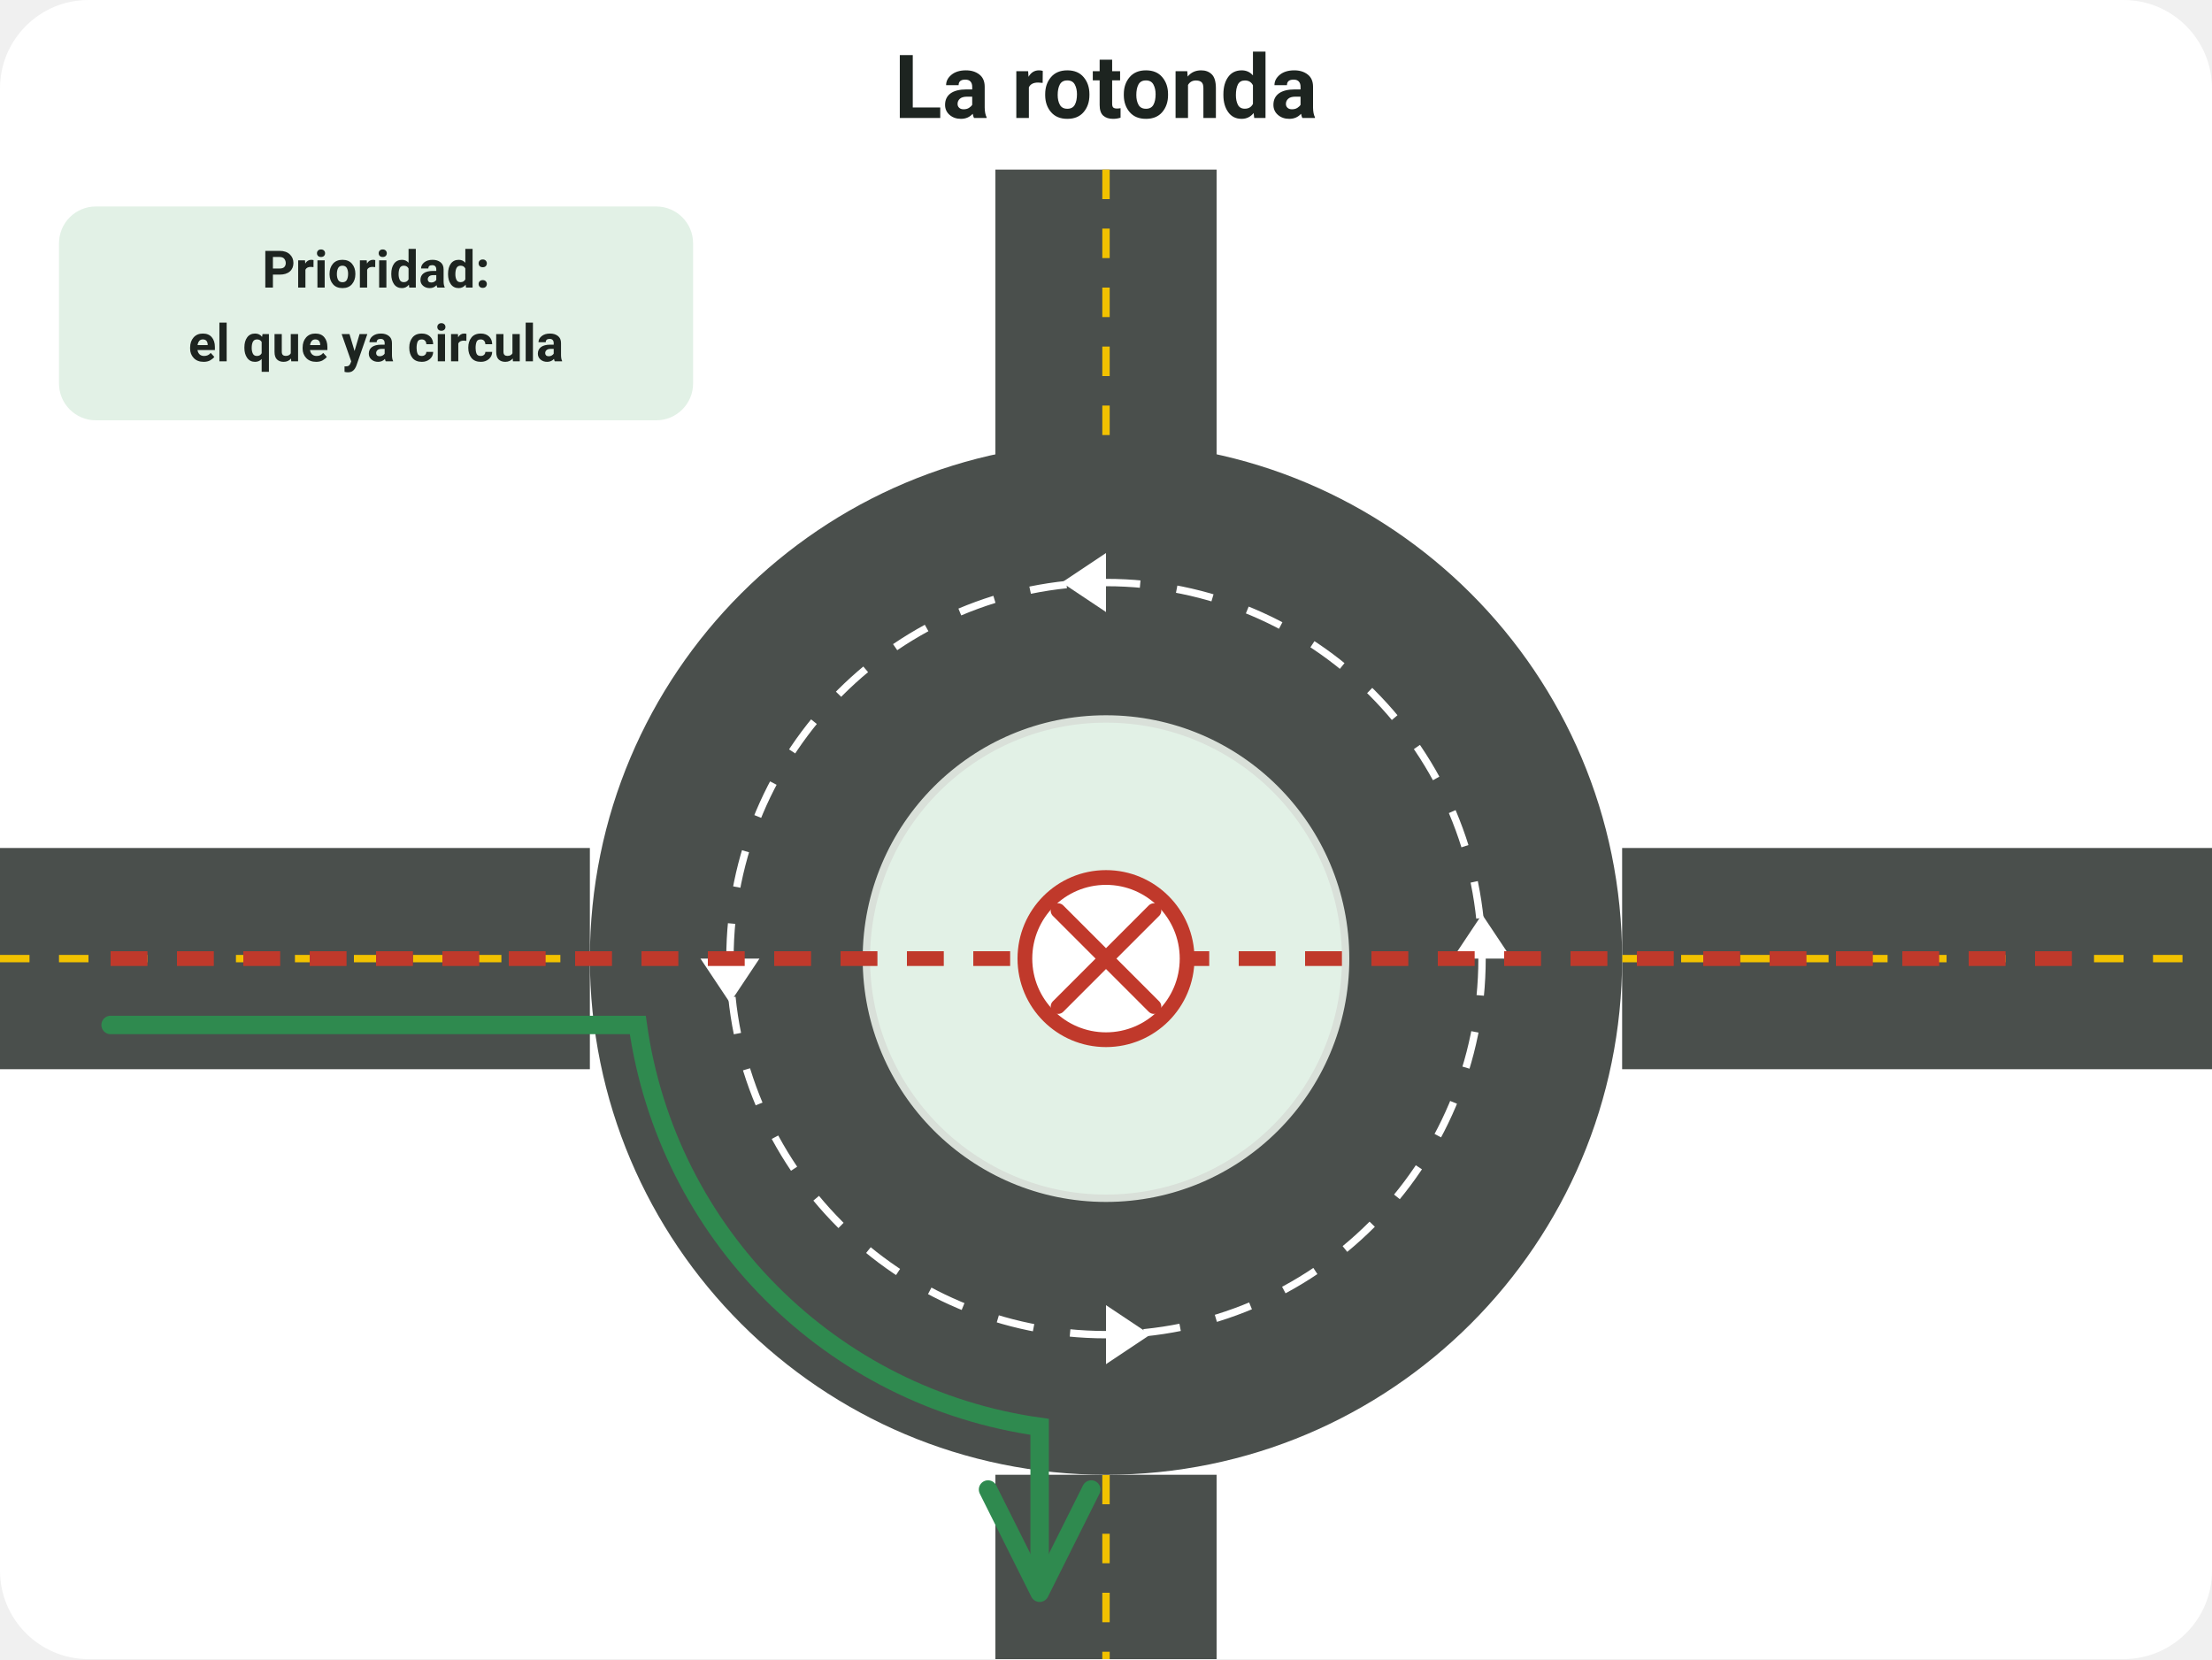
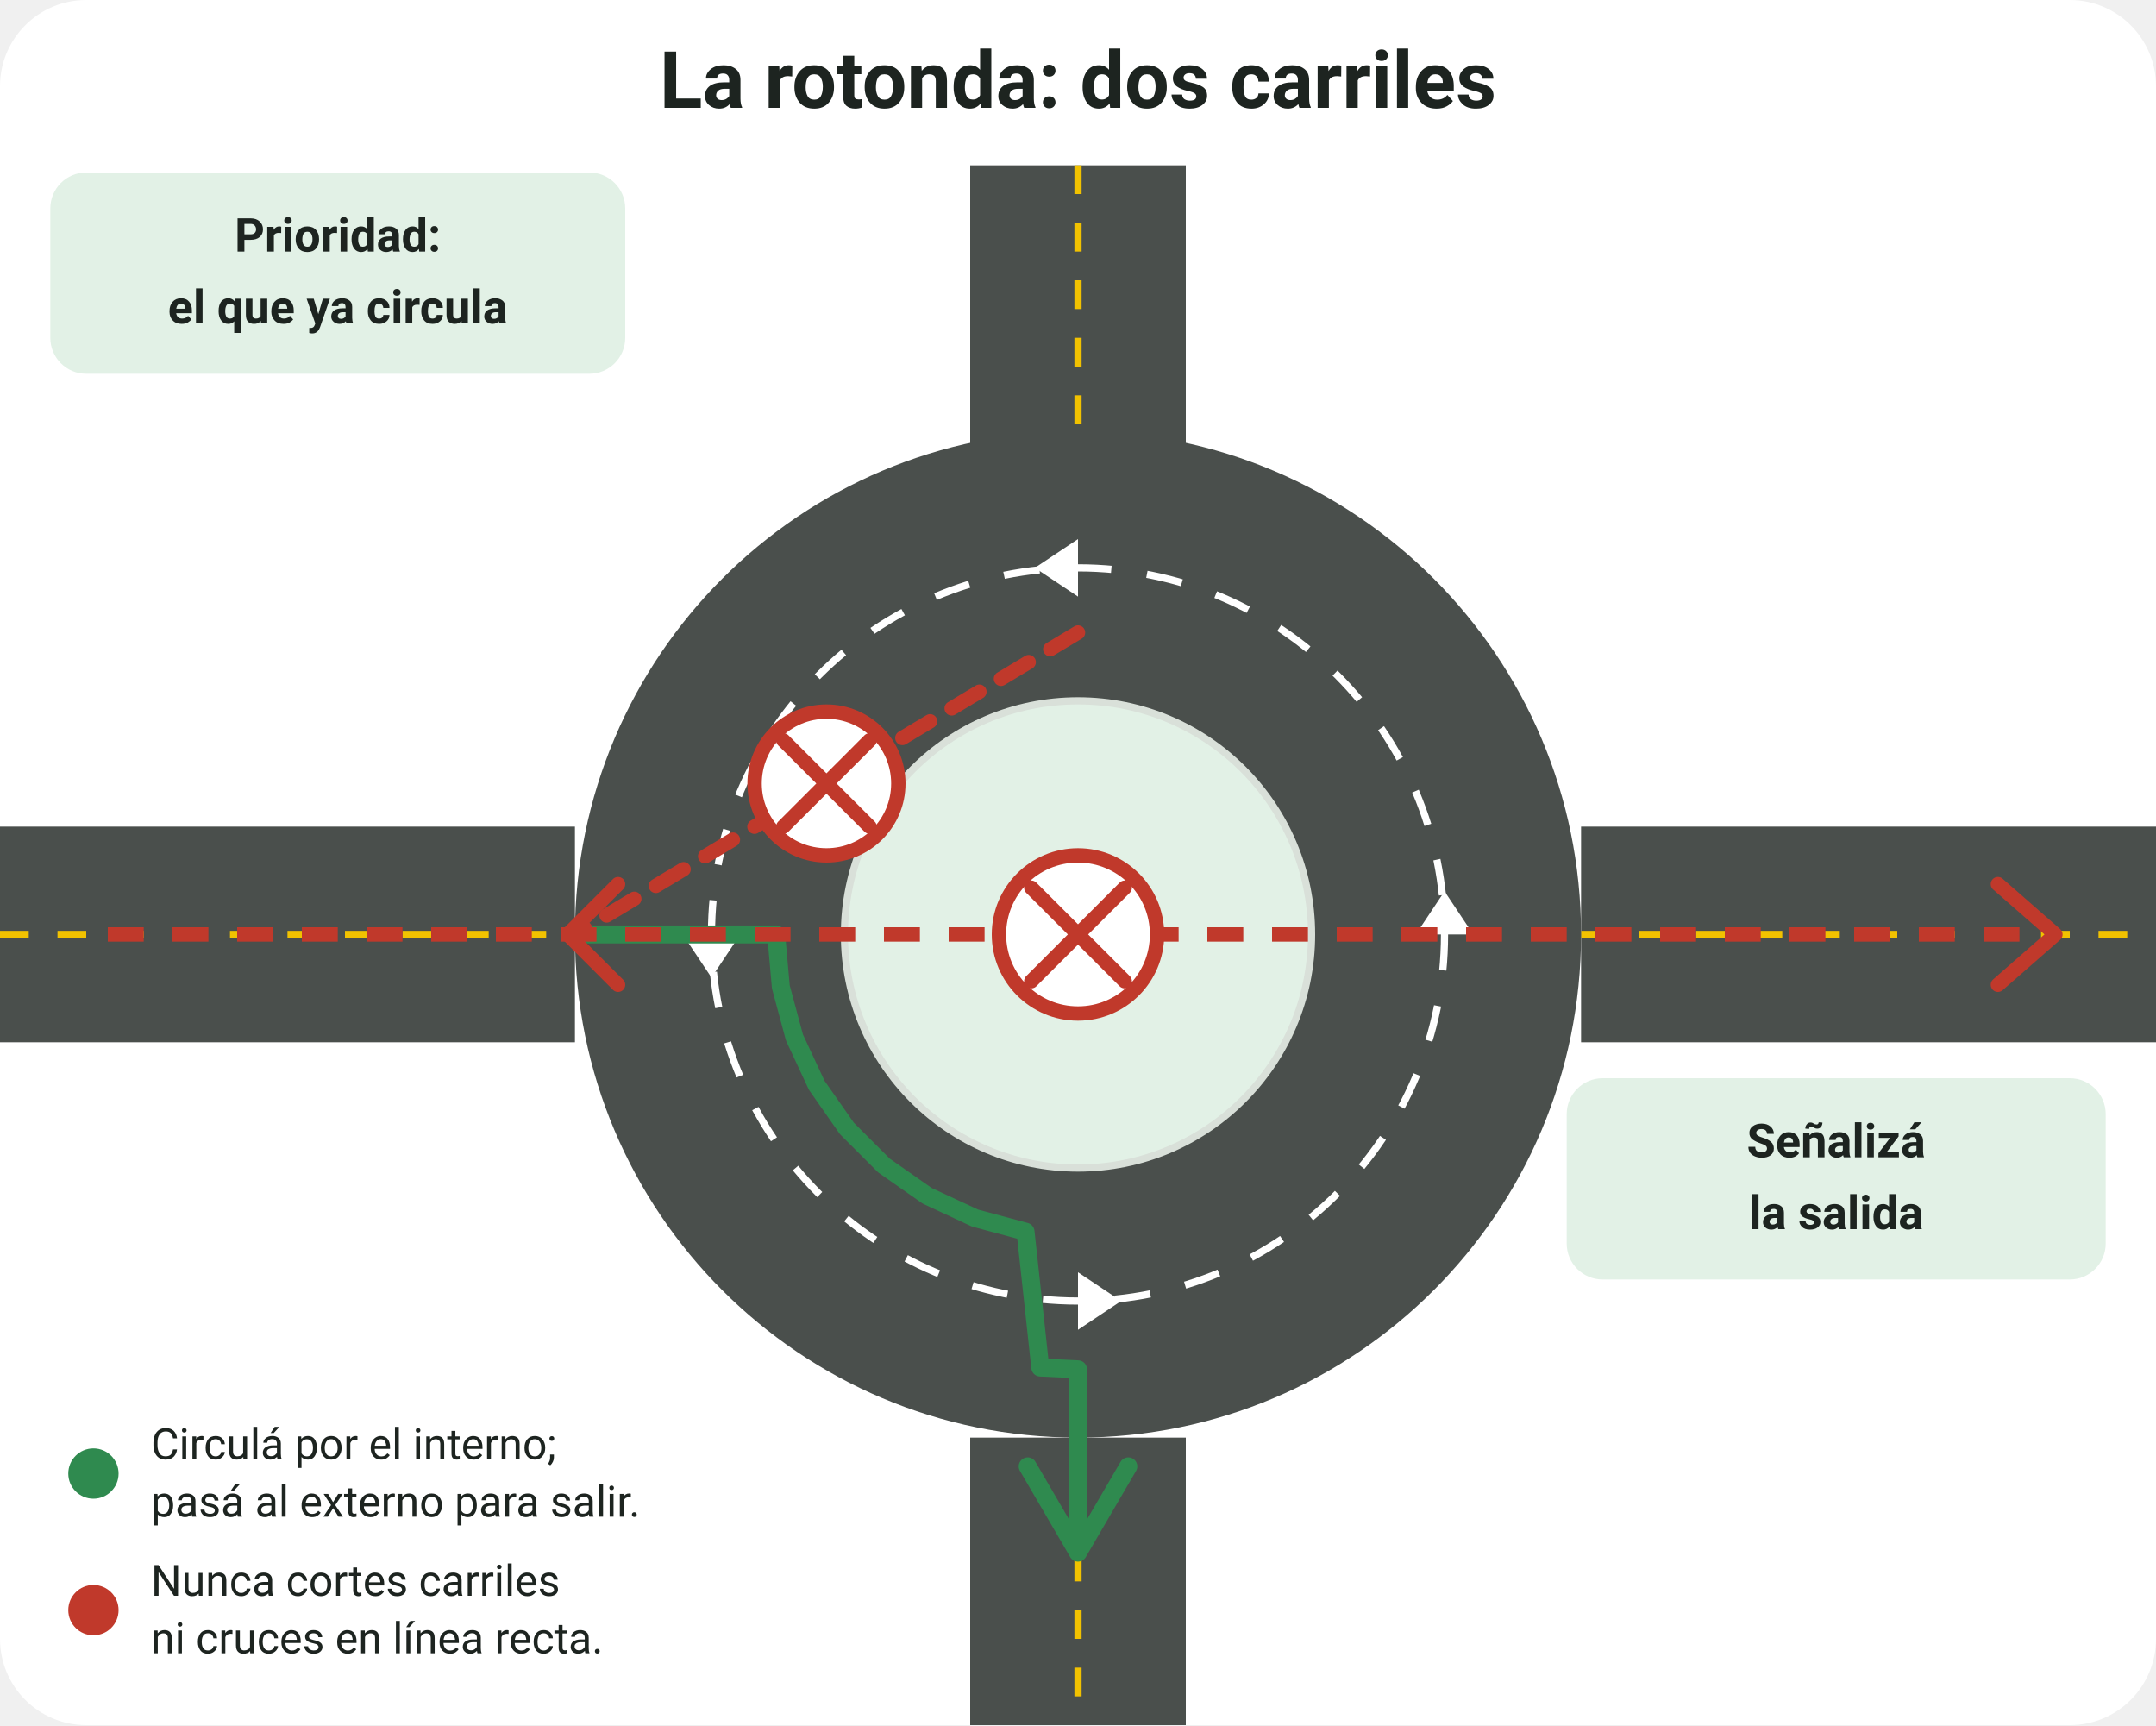
- <svg xmlns="http://www.w3.org/2000/svg" viewBox="0 0 600 450" font-family="system-ui, -apple-system, Segoe UI, Roboto, sans-serif">
-   <rect x="0" y="0" width="600" height="450" rx="24" fill="#ffffff" />
-   <text x="300" y="32" text-anchor="middle" font-size="24" font-weight="bold" fill="#1d2420">La rotonda</text>
+ <svg xmlns="http://www.w3.org/2000/svg" viewBox="0 0 600 480" font-family="system-ui, -apple-system, Segoe UI, Roboto, sans-serif">
+   <rect x="0" y="0" width="600" height="480" rx="24" fill="#ffffff" />
+   <text x="300" y="30" text-anchor="middle" font-size="22" font-weight="bold" fill="#1d2420">La rotonda: dos carriles</text>
  <rect x="270" y="46" width="60" height="114" fill="#4a4f4c" />
-   <rect x="270" y="400" width="60" height="50" fill="#4a4f4c" />
+   <rect x="270" y="400" width="60" height="80" fill="#4a4f4c" />
  <rect x="0" y="230" width="160" height="60" fill="#4a4f4c" />
  <rect x="440" y="230" width="160" height="60" fill="#4a4f4c" />
  <line x1="300" y1="46" x2="300" y2="160" stroke="#f2c200" stroke-width="2" stroke-dasharray="8 8" />
-   <line x1="300" y1="400" x2="300" y2="450" stroke="#f2c200" stroke-width="2" stroke-dasharray="8 8" />
+   <line x1="300" y1="400" x2="300" y2="480" stroke="#f2c200" stroke-width="2" stroke-dasharray="8 8" />
  <line x1="0" y1="260" x2="160" y2="260" stroke="#f2c200" stroke-width="2" stroke-dasharray="8 8" />
  <line x1="440" y1="260" x2="600" y2="260" stroke="#f2c200" stroke-width="2" stroke-dasharray="8 8" />
  <circle cx="300" cy="260" r="140" fill="#4a4f4c" />
  <circle cx="300" cy="260" r="65" fill="#e2f1e6" stroke="#d9e0d9" stroke-width="2" />
  <circle cx="300" cy="260" r="102" fill="none" stroke="#ffffff" stroke-width="2" stroke-dasharray="10 10" />
  <g fill="#ffffff">
    <path d="M288,158 L300,150 L300,166 Z" />
    <path d="M402,248 L410,260 L394,260 Z" />
    <path d="M312,362 L300,370 L300,354 Z" />
    <path d="M198,272 L190,260 L206,260 Z" />
  </g>
-   <path d="M30,278 L173,278 A128,128 0 0,0 282,387 L282,428" fill="none" stroke="#2f8a4f" stroke-width="5" stroke-linecap="round" />
-   <path d="M268,404 L282,432 L296,404" fill="none" stroke="#2f8a4f" stroke-width="5" stroke-linecap="round" stroke-linejoin="round" />
+   <path d="M160.0,260.0 L216.0,260.0 L217.3,274.6 L221.1,288.7 L227.3,302.0 L235.7,314.0 L246.0,324.3 L258.0,332.7 L271.3,338.9 L285.4,342.7 L285.4,342.7 L289.5,380.5 L300.0,381.0 L300.0,381.0 L300.0,428.0" fill="none" stroke="#2f8a4f" stroke-width="5" stroke-linecap="round" stroke-linejoin="round" />
+   <path d="M286,408 L300,432 L314,408" fill="none" stroke="#2f8a4f" stroke-width="5" stroke-linecap="round" stroke-linejoin="round" />
+   <path d="M300.0,176.0 L160.0,260.0" stroke="#c0392b" stroke-width="4" stroke-dasharray="9 7" stroke-linecap="round" />
+   <path d="M172,246 L158,260 L172,274" fill="none" stroke="#c0392b" stroke-width="4" stroke-linecap="round" stroke-linejoin="round" />
+   <g transform="translate(230.0,218.0)">
+     <circle r="20" fill="#ffffff" stroke="#c0392b" stroke-width="4" />
+     <path d="M-12,-12 L12,12 M12,-12 L-12,12" stroke="#c0392b" stroke-width="4" stroke-linecap="round" />
+   </g>
  <path d="M30,260 L570,260" stroke="#c0392b" stroke-width="4" stroke-dasharray="10 8" />
+   <path d="M556,246 L572,260 L556,274" fill="none" stroke="#c0392b" stroke-width="4" stroke-linecap="round" stroke-linejoin="round" />
  <g transform="translate(300,260)">
    <circle r="22" fill="#ffffff" stroke="#c0392b" stroke-width="4" />
    <path d="M-13,-13 L13,13 M13,-13 L-13,13" stroke="#c0392b" stroke-width="4" stroke-linecap="round" />
  </g>
-   <rect x="16" y="56" width="172" height="58" rx="10" fill="#e2f1e6" />
-   <text x="102" y="78" text-anchor="middle" font-size="14" font-weight="bold" fill="#1d2420">Prioridad:</text>
-   <text x="102" y="98" text-anchor="middle" font-size="14" font-weight="bold" fill="#1d2420">el que ya circula</text>
+   <rect x="14" y="48" width="160" height="56" rx="10" fill="#e2f1e6" />
+   <text x="94" y="70" text-anchor="middle" font-size="13" font-weight="bold" fill="#1d2420">Prioridad:</text>
+   <text x="94" y="90" text-anchor="middle" font-size="13" font-weight="bold" fill="#1d2420">el que ya circula</text>
+   <rect x="436" y="300" width="150" height="56" rx="10" fill="#e2f1e6" />
+   <text x="511" y="322" text-anchor="middle" font-size="13" font-weight="bold" fill="#1d2420">Señalizá</text>
+   <text x="511" y="342" text-anchor="middle" font-size="13" font-weight="bold" fill="#1d2420">la salida</text>
+   <circle cx="26" cy="410" r="7" fill="#2f8a4f" />
+   <text x="42" y="406" font-size="12" fill="#1d2420">Circulá por el interno;</text>
+   <text x="42" y="422" font-size="12" fill="#1d2420">pasá al externo para salir.</text>
+   <circle cx="26" cy="448" r="7" fill="#c0392b" />
+   <text x="42" y="444" font-size="12" fill="#1d2420">Nunca cortes carriles</text>
+   <text x="42" y="460" font-size="12" fill="#1d2420">ni cruces en línea recta.</text>
</svg>
